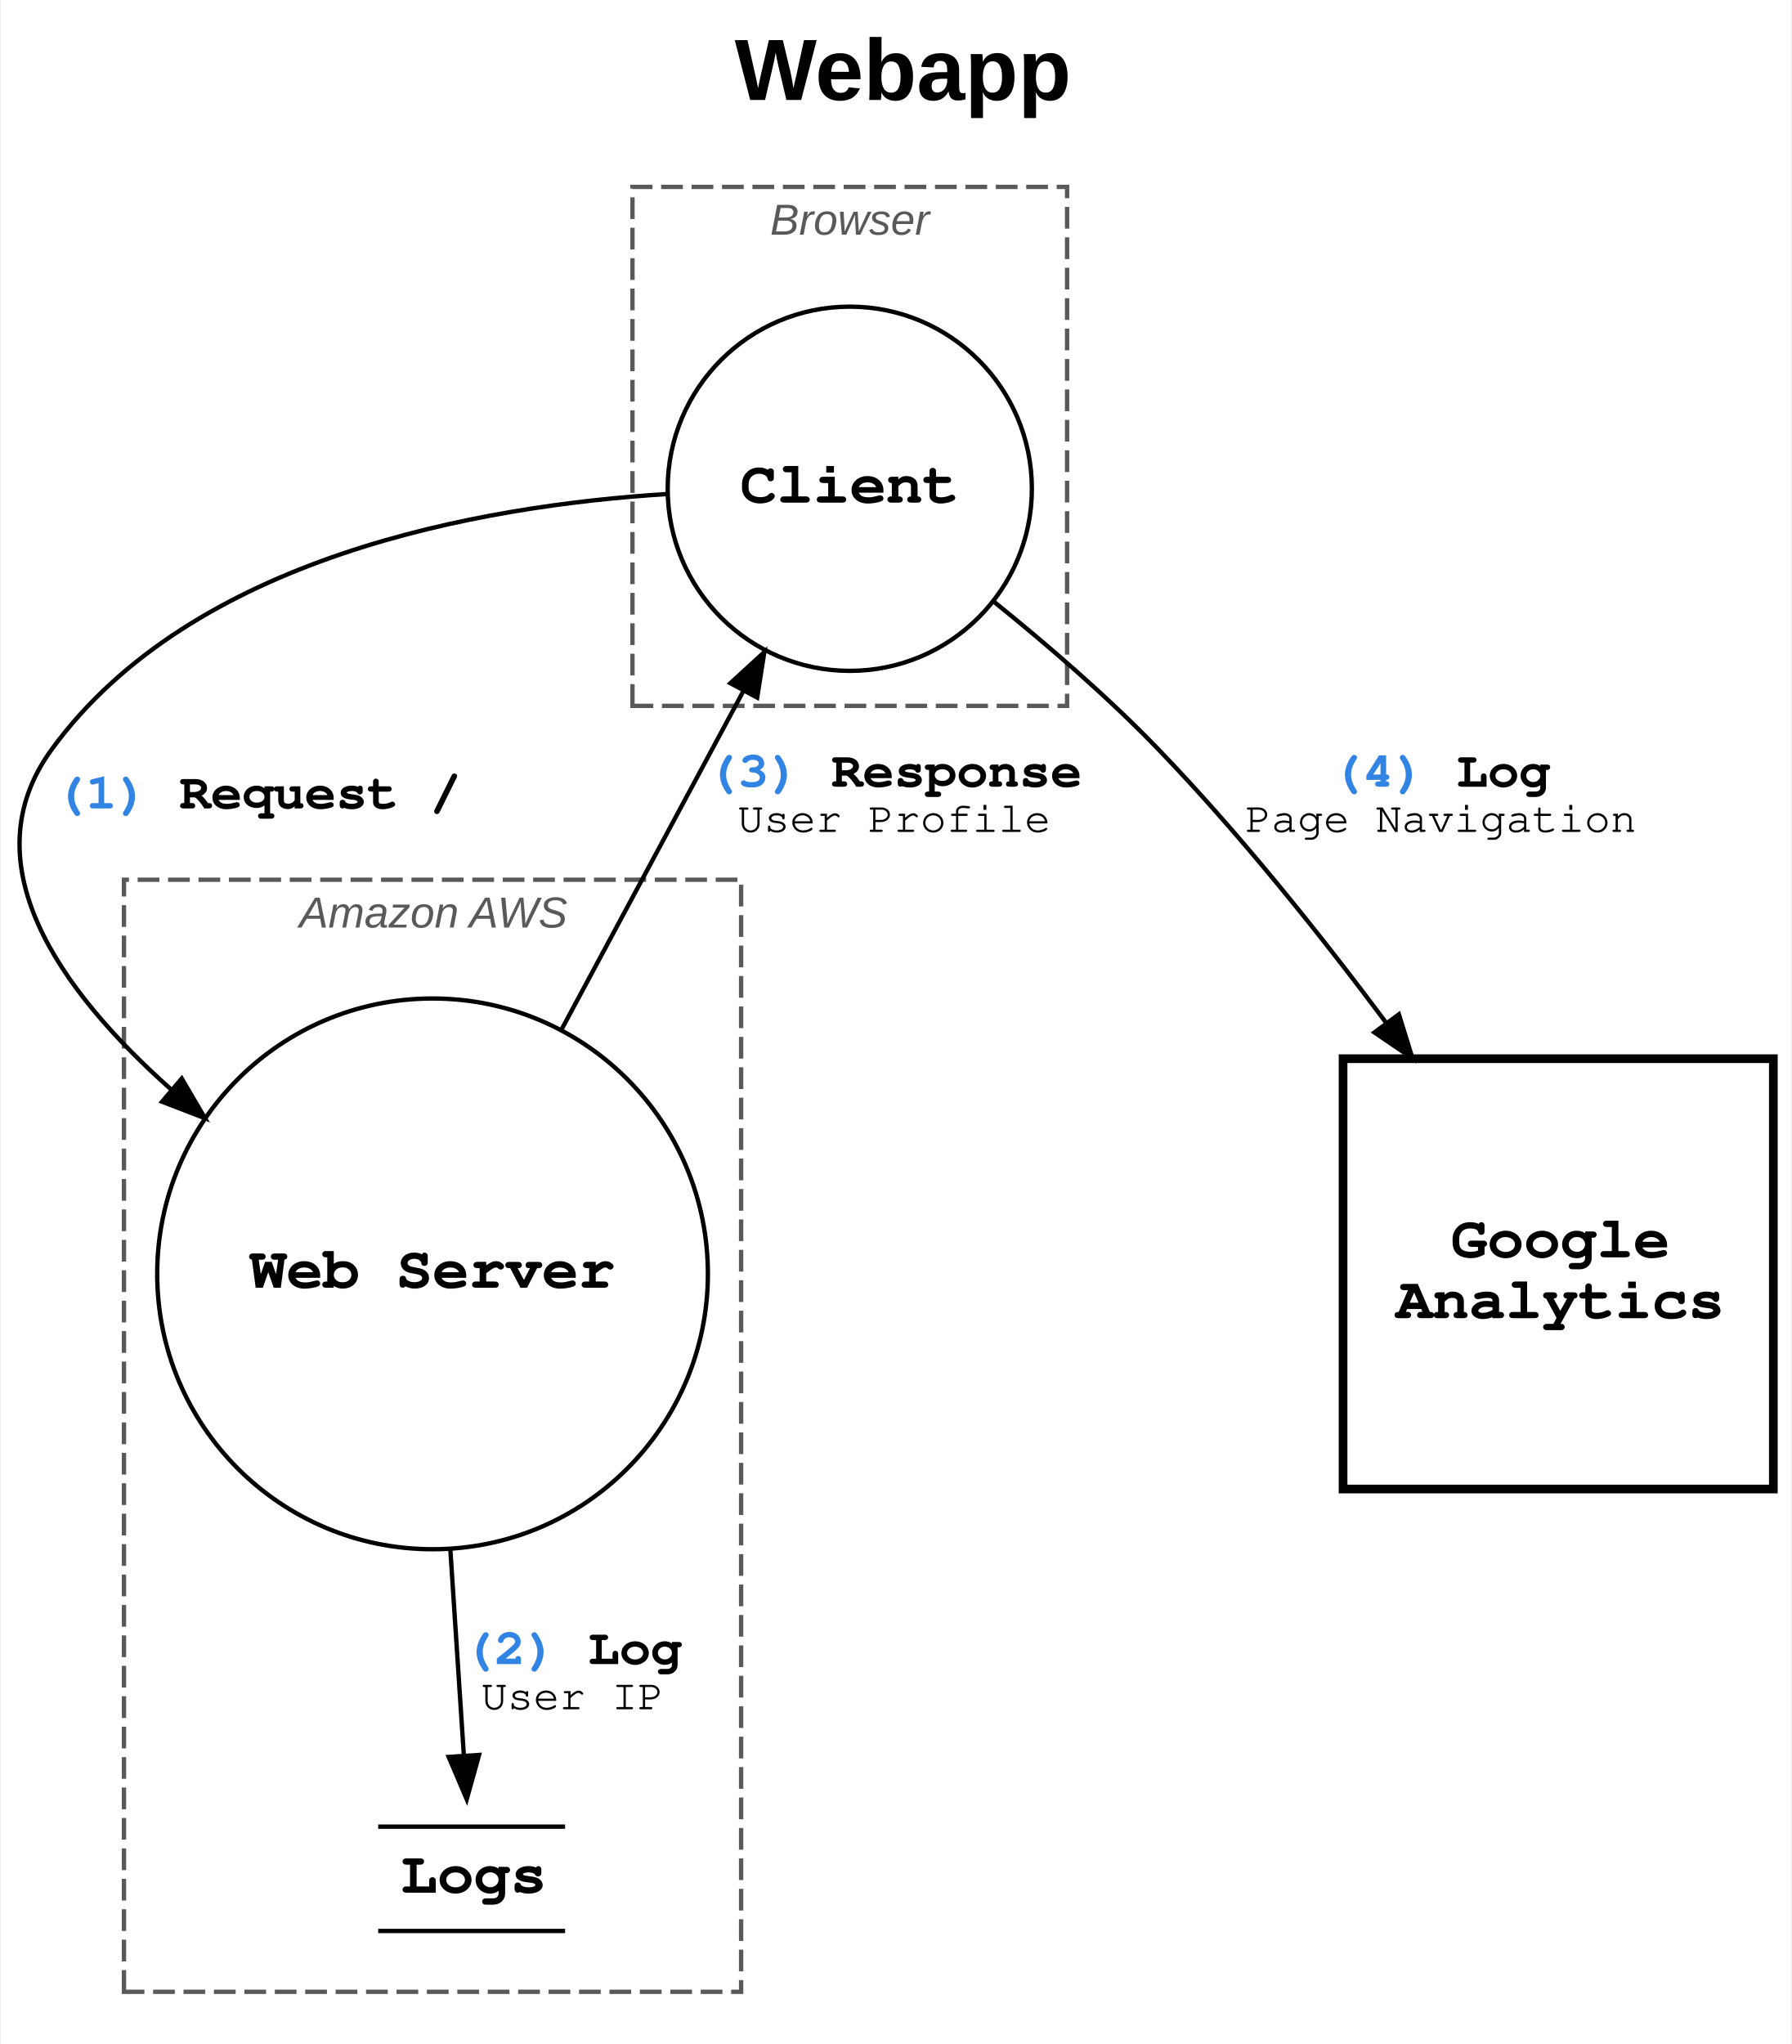
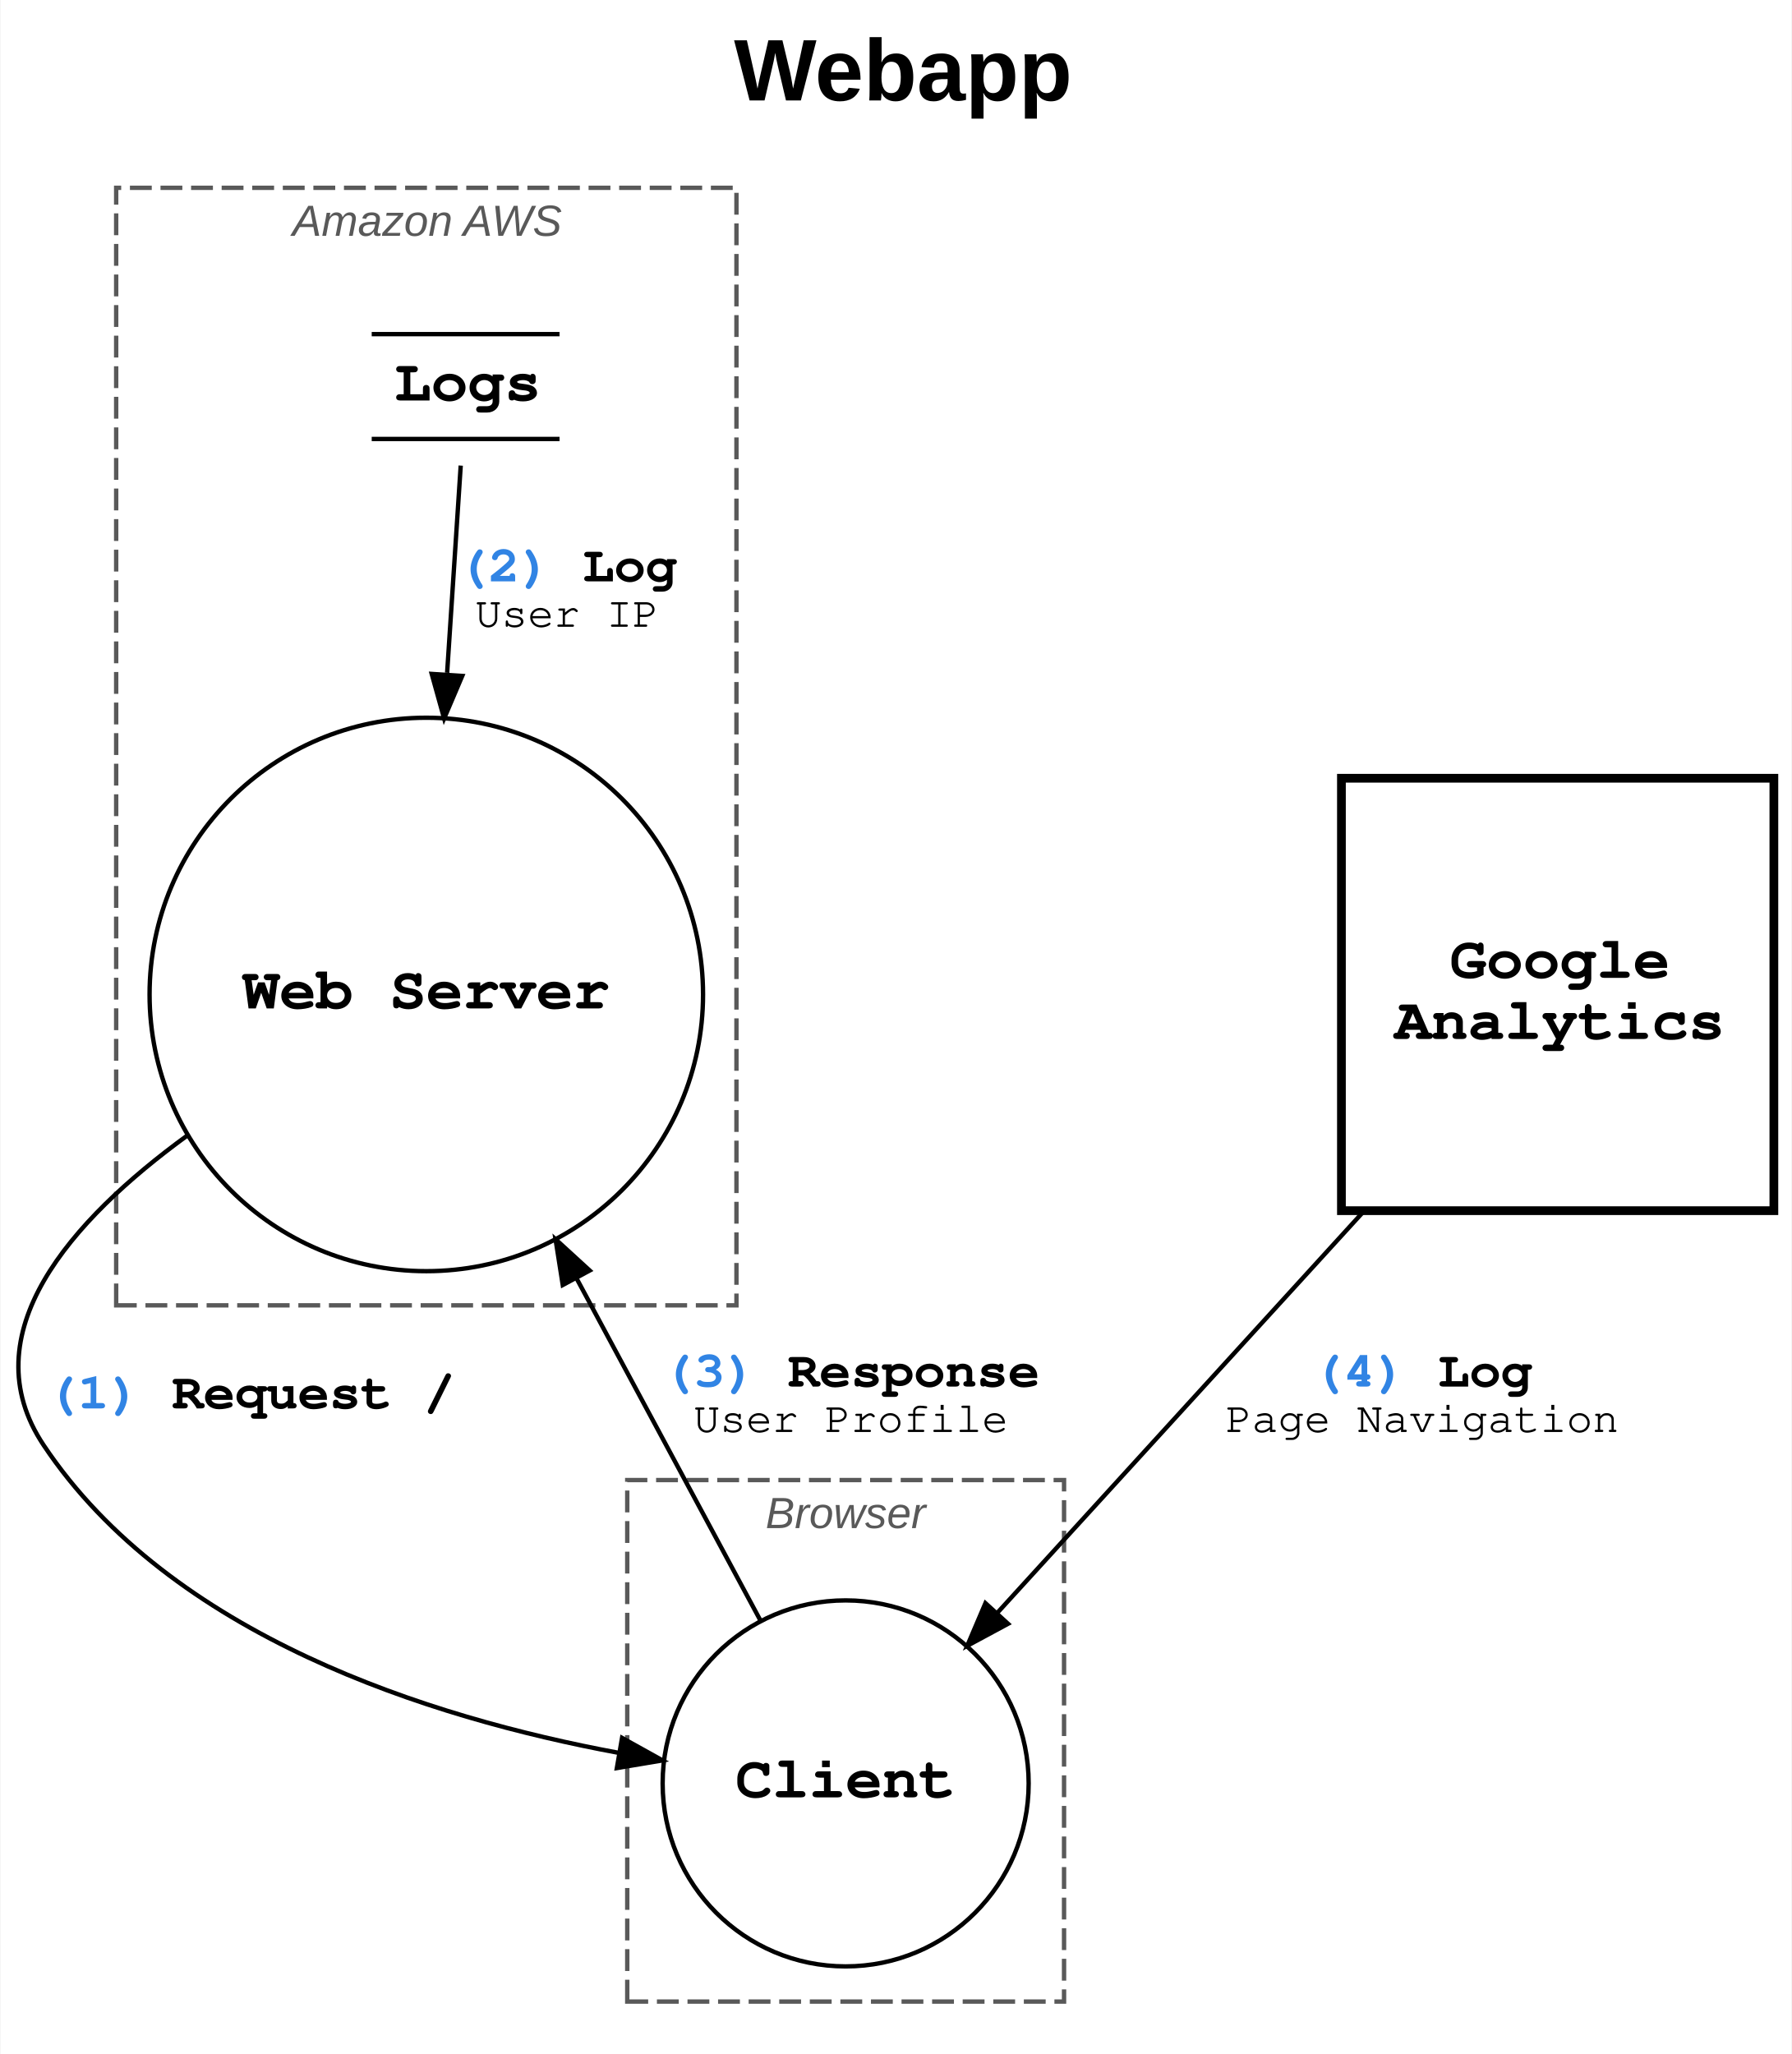
- <svg xmlns="http://www.w3.org/2000/svg" width="412pt" height="470pt" viewBox="0.00 0.00 411.82 470.25">
+ <svg xmlns="http://www.w3.org/2000/svg" width="410pt" height="470pt" viewBox="0.00 0.00 409.97 470.25">
  <g id="graph0" class="graph" transform="scale(1 1) rotate(0) translate(4 466.246)">
-     <polygon fill="white" stroke="none" points="-4,4 -4,-466.246 407.823,-466.246 407.823,4 -4,4" />
-     <text text-anchor="start" x="164.846" y="-443.246" font-family="Arial" font-weight="bold" font-size="20.00">Webapp</text>
+     <polygon fill="white" stroke="none" points="-4,4 -4,-466.246 405.972,-466.246 405.972,4 -4,4" />
+     <text text-anchor="start" x="163.92" y="-443.246" font-family="Arial" font-weight="bold" font-size="20.00">Webapp</text>
    <g id="clust1" class="cluster">
-       <polygon fill="none" stroke="#595959" stroke-dasharray="5,2" points="141.323,-303.852 141.323,-423.248 241.323,-423.248 241.323,-303.852 141.323,-303.852" />
-       <text text-anchor="start" x="172.986" y="-412.248" font-family="Arial" font-style="italic" font-size="10.00" fill="#595959">Browser</text>
+       <polygon fill="none" stroke="#595959" stroke-dasharray="5,2" points="139.472,-8 139.472,-127.396 239.472,-127.396 239.472,-8 139.472,-8" />
+       <text text-anchor="start" x="171.134" y="-116.396" font-family="Arial" font-style="italic" font-size="10.00" fill="#595959">Browser</text>
    </g>
    <g id="clust2" class="cluster">
-       <polygon fill="none" stroke="#595959" stroke-dasharray="5,2" points="24.323,-8 24.323,-263.852 166.323,-263.852 166.323,-8 24.323,-8" />
-       <text text-anchor="start" x="64.664" y="-252.852" font-family="Arial" font-style="italic" font-size="10.00" fill="#595959">Amazon AWS</text>
+       <polygon fill="none" stroke="#595959" stroke-dasharray="5,2" points="22.472,-167.396 22.472,-423.248 164.472,-423.248 164.472,-167.396 22.472,-167.396" />
+       <text text-anchor="start" x="62.813" y="-412.248" font-family="Arial" font-style="italic" font-size="10.00" fill="#595959">Amazon AWS</text>
    </g>
    <g id="node1" class="node">
-       <ellipse fill="none" stroke="black" cx="191.323" cy="-353.8" rx="41.897" ry="41.897" />
-       <text text-anchor="start" x="166.119" y="-350.6" font-family="Courier,monospace" font-weight="bold" font-size="14.00">Client</text>
+       <ellipse fill="none" stroke="black" cx="189.472" cy="-57.949" rx="41.897" ry="41.897" />
+       <text text-anchor="start" x="164.268" y="-54.748" font-family="Courier,monospace" font-weight="bold" font-size="14.00">Client</text>
    </g>
    <g id="node2" class="node">
-       <ellipse fill="none" stroke="black" cx="95.323" cy="-173.176" rx="63.353" ry="63.353" />
-       <text text-anchor="start" x="53.316" y="-169.976" font-family="Courier,monospace" font-weight="bold" font-size="14.00">Web Server</text>
+       <ellipse fill="none" stroke="black" cx="93.472" cy="-238.572" rx="63.353" ry="63.353" />
+       <text text-anchor="start" x="51.465" y="-235.372" font-family="Courier,monospace" font-weight="bold" font-size="14.00">Web Server</text>
    </g>
    <g id="edge1" class="edge">
-       <path fill="none" stroke="black" d="M149.362,-352.597C105.913,-349.859 39.961,-338.081 7.708,-293.852 -11.279,-267.814 9.236,-238.634 35.169,-215.606" />
-       <polygon fill="black" stroke="black" points="37.618,-218.117 42.974,-208.975 33.087,-212.782 37.618,-218.117" />
-       <text text-anchor="start" x="8.323" y="-280.252" font-family="Courier,monospace" font-weight="bold" font-size="12.00" fill="#3184e4">(1) </text>
-       <text text-anchor="start" x="37.128" y="-280.252" font-family="Courier,monospace" font-weight="bold" font-size="12.00">Request /</text>
+       <path fill="none" stroke="black" d="M38.749,-206.273C12.036,-186.823 -11.062,-160.767 5.857,-135.396 34.944,-91.778 94.114,-73.008 137.453,-64.955" />
+       <polygon fill="black" stroke="black" points="138.286,-68.363 147.548,-63.217 137.099,-61.465 138.286,-68.363" />
+       <text text-anchor="start" x="6.472" y="-143.796" font-family="Courier,monospace" font-weight="bold" font-size="12.00" fill="#3184e4">(1) </text>
+       <text text-anchor="start" x="35.276" y="-143.796" font-family="Courier,monospace" font-weight="bold" font-size="12.00">Request /</text>
    </g>
    <g id="edge3" class="edge">
-       <path fill="none" stroke="black" d="M166.93,-307.413C154.171,-283.671 138.447,-254.416 124.988,-229.372" />
-       <polygon fill="black" stroke="black" points="163.847,-309.07 171.664,-316.222 170.013,-305.756 163.847,-309.07" />
-       <text text-anchor="start" x="158.323" y="-285.252" font-family="Courier,monospace" font-weight="bold" font-size="12.00" fill="#3184e4">(3) </text>
-       <text text-anchor="start" x="187.128" y="-285.252" font-family="Courier,monospace" font-weight="bold" font-size="12.00">Response</text>
-       <text text-anchor="start" x="165.524" y="-274.852" font-family="Courier,monospace" font-size="10.00">User Profile</text>
+       <path fill="none" stroke="black" d="M127.976,-173.372C142.103,-147.086 157.928,-117.641 169.986,-95.204" />
+       <polygon fill="black" stroke="black" points="124.709,-172.056 123.058,-182.522 130.875,-175.37 124.709,-172.056" />
+       <text text-anchor="start" x="147.472" y="-148.796" font-family="Courier,monospace" font-weight="bold" font-size="12.00" fill="#3184e4">(3) </text>
+       <text text-anchor="start" x="176.276" y="-148.796" font-family="Courier,monospace" font-weight="bold" font-size="12.00">Response</text>
+       <text text-anchor="start" x="154.673" y="-138.396" font-family="Courier,monospace" font-size="10.00">User Profile</text>
+     </g>
+     <g id="node3" class="node">
+       <text text-anchor="start" x="86.169" y="-374.548" font-family="Courier,monospace" font-weight="bold" font-size="14.00">Logs</text>
+       <polyline fill="none" stroke="black" points="80.972,-365.748 123.972,-365.748 " />
+       <polyline fill="none" stroke="black" points="123.972,-389.748 80.972,-389.748 " />
+     </g>
+     <g id="edge2" class="edge">
+       <path fill="none" stroke="black" d="M101.35,-359.652C100.547,-347.405 99.404,-329.994 98.238,-312.219" />
+       <polygon fill="black" stroke="black" points="101.698,-311.497 97.551,-301.748 94.713,-311.956 101.698,-311.497" />
+       <text text-anchor="start" x="100.472" y="-333.148" font-family="Courier,monospace" font-weight="bold" font-size="12.00" fill="#3184e4">(2) </text>
+       <text text-anchor="start" x="129.276" y="-333.148" font-family="Courier,monospace" font-weight="bold" font-size="12.00">Log</text>
+       <text text-anchor="start" x="104.672" y="-322.748" font-family="Courier,monospace" font-size="10.00">User IP</text>
    </g>
    <g id="node4" class="node">
-       <polygon fill="none" stroke="black" stroke-width="2" points="403.823,-222.676 304.823,-222.676 304.823,-123.676 403.823,-123.676 403.823,-222.676" />
-       <text text-anchor="start" x="329.619" y="-176.976" font-family="Courier,monospace" font-weight="bold" font-size="14.00">Google</text>
-       <text text-anchor="start" x="317.017" y="-162.976" font-family="Courier,monospace" font-weight="bold" font-size="14.00">Analytics</text>
+       <polygon fill="none" stroke="black" stroke-width="2" points="401.972,-288.072 302.972,-288.072 302.972,-189.072 401.972,-189.072 401.972,-288.072" />
+       <text text-anchor="start" x="327.768" y="-242.372" font-family="Courier,monospace" font-weight="bold" font-size="14.00">Google</text>
+       <text text-anchor="start" x="315.166" y="-228.372" font-family="Courier,monospace" font-weight="bold" font-size="14.00">Analytics</text>
    </g>
    <g id="edge4" class="edge">
-       <path fill="none" stroke="black" d="M224.466,-327.826C236.879,-317.831 250.764,-305.852 262.323,-293.852 280.941,-274.522 299.385,-251.507 314.816,-230.847" />
-       <polygon fill="black" stroke="black" points="317.665,-232.881 320.795,-222.759 312.036,-228.72 317.665,-232.881" />
-       <text text-anchor="start" x="302.126" y="-285.252" font-family="Courier,monospace" font-weight="bold" font-size="12.00" fill="#3184e4">(4) </text>
-       <text text-anchor="start" x="330.931" y="-285.252" font-family="Courier,monospace" font-weight="bold" font-size="12.00">Log</text>
-       <text text-anchor="start" x="282.323" y="-274.852" font-family="Courier,monospace" font-size="10.00">Page Navigation</text>
-     </g>
-     <g id="node3" class="node">
-       <text text-anchor="start" x="88.02" y="-30.8" font-family="Courier,monospace" font-weight="bold" font-size="14.00">Logs</text>
-       <polyline fill="none" stroke="black" points="82.823,-22 125.823,-22 " />
-       <polyline fill="none" stroke="black" points="125.823,-46 82.823,-46 " />
-     </g>
-     <g id="edge2" class="edge">
-       <path fill="none" stroke="black" d="M99.402,-110.01C100.495,-93.341 101.623,-76.162 102.522,-62.457" />
-       <polygon fill="black" stroke="black" points="106.027,-62.494 103.189,-52.287 99.042,-62.036 106.027,-62.494" />
-       <text text-anchor="start" x="102.323" y="-83.4" font-family="Courier,monospace" font-weight="bold" font-size="12.00" fill="#3184e4">(2) </text>
-       <text text-anchor="start" x="131.128" y="-83.4" font-family="Courier,monospace" font-weight="bold" font-size="12.00">Log</text>
-       <text text-anchor="start" x="106.524" y="-73" font-family="Courier,monospace" font-size="10.00">User IP</text>
+       <path fill="none" stroke="black" d="M307.931,-188.763C281.593,-159.9 248.722,-123.878 224.292,-97.106" />
+       <polygon fill="black" stroke="black" points="226.645,-94.492 217.319,-89.465 221.474,-99.211 226.645,-94.492" />
+       <text text-anchor="start" x="296.275" y="-148.796" font-family="Courier,monospace" font-weight="bold" font-size="12.00" fill="#3184e4">(4) </text>
+       <text text-anchor="start" x="325.08" y="-148.796" font-family="Courier,monospace" font-weight="bold" font-size="12.00">Log</text>
+       <text text-anchor="start" x="276.472" y="-138.396" font-family="Courier,monospace" font-size="10.00">Page Navigation</text>
    </g>
  </g>
</svg>
